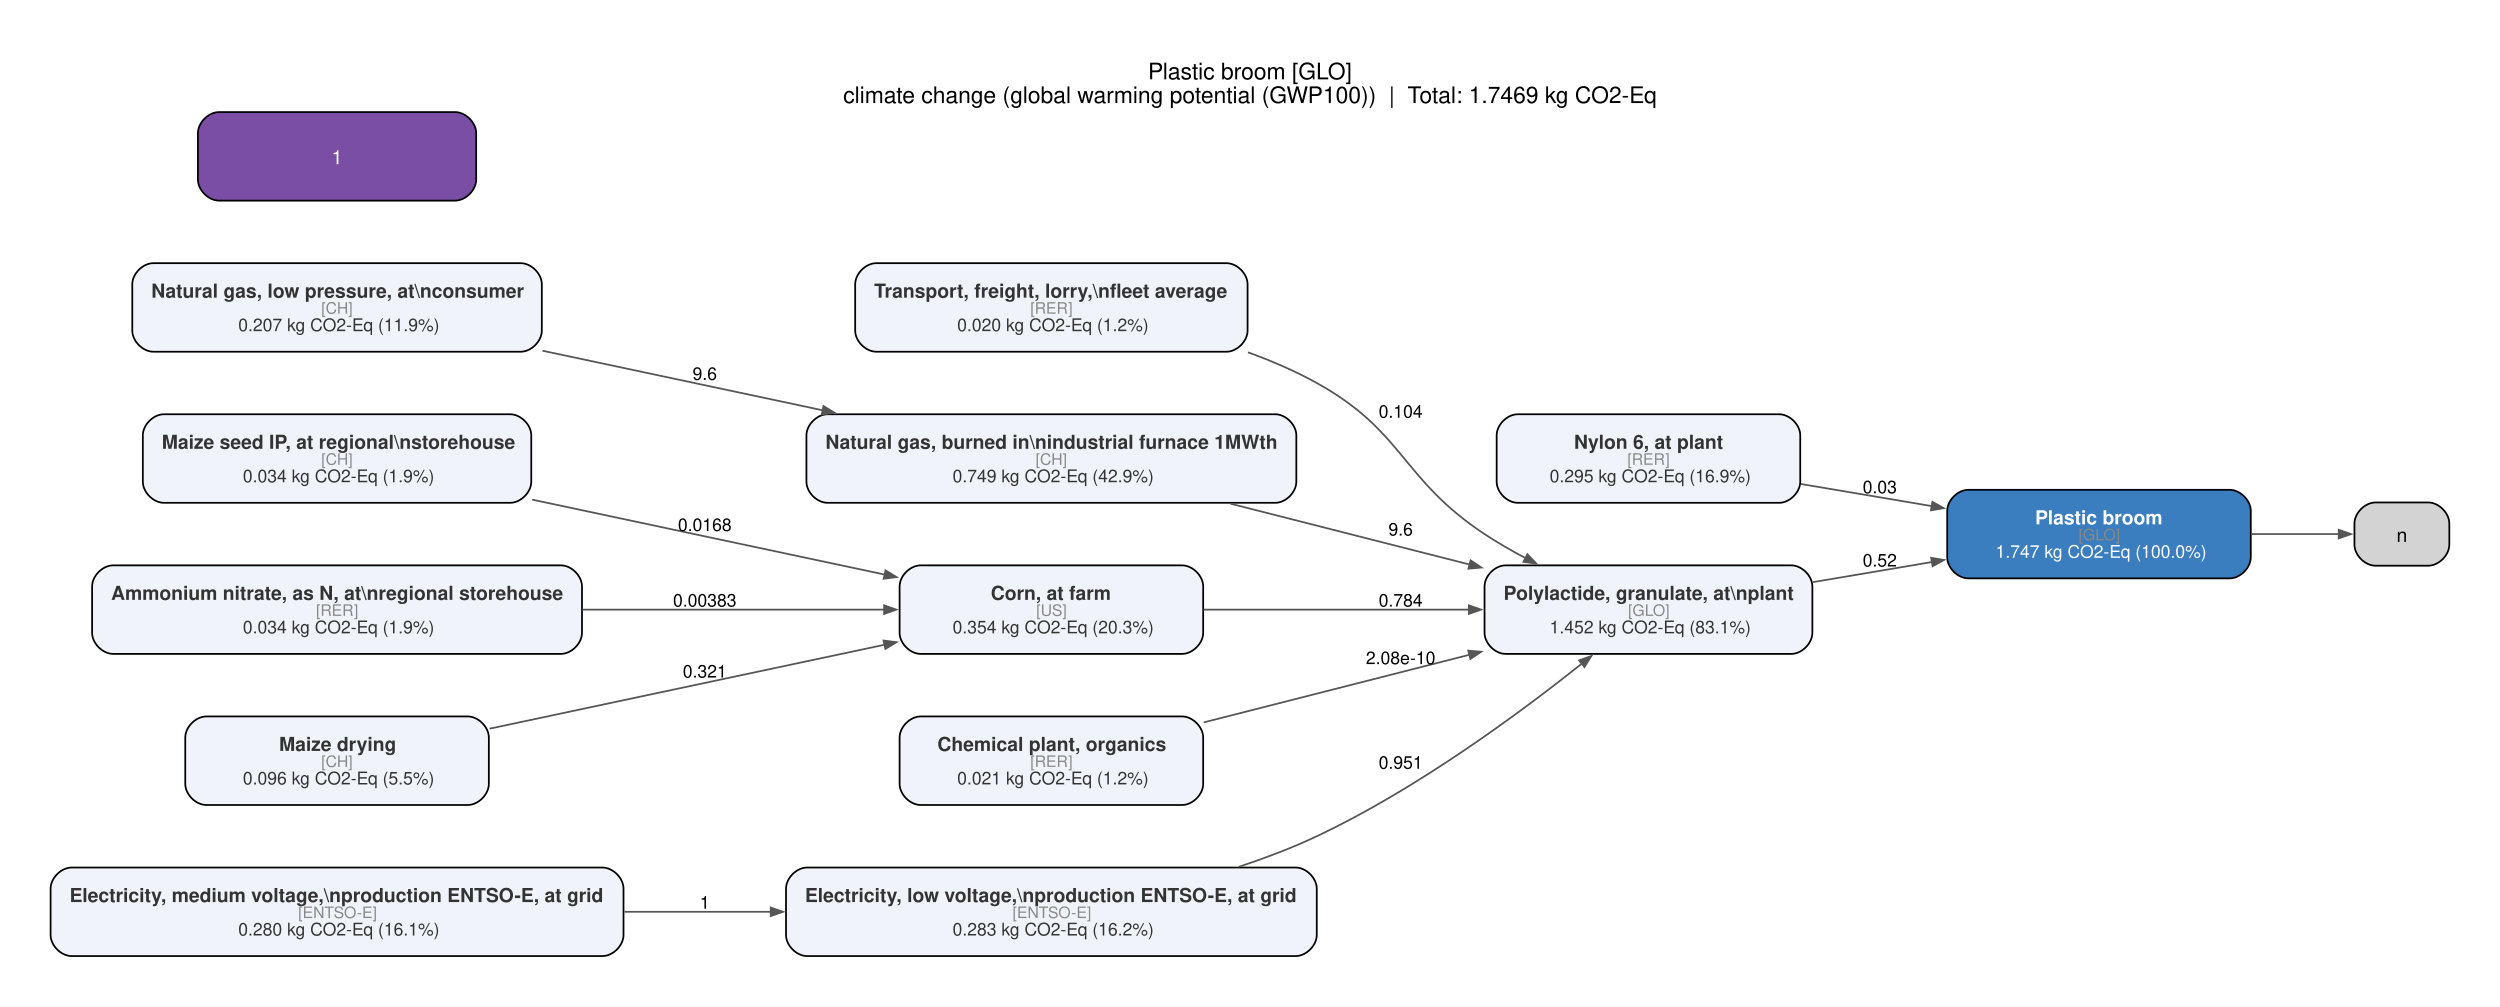
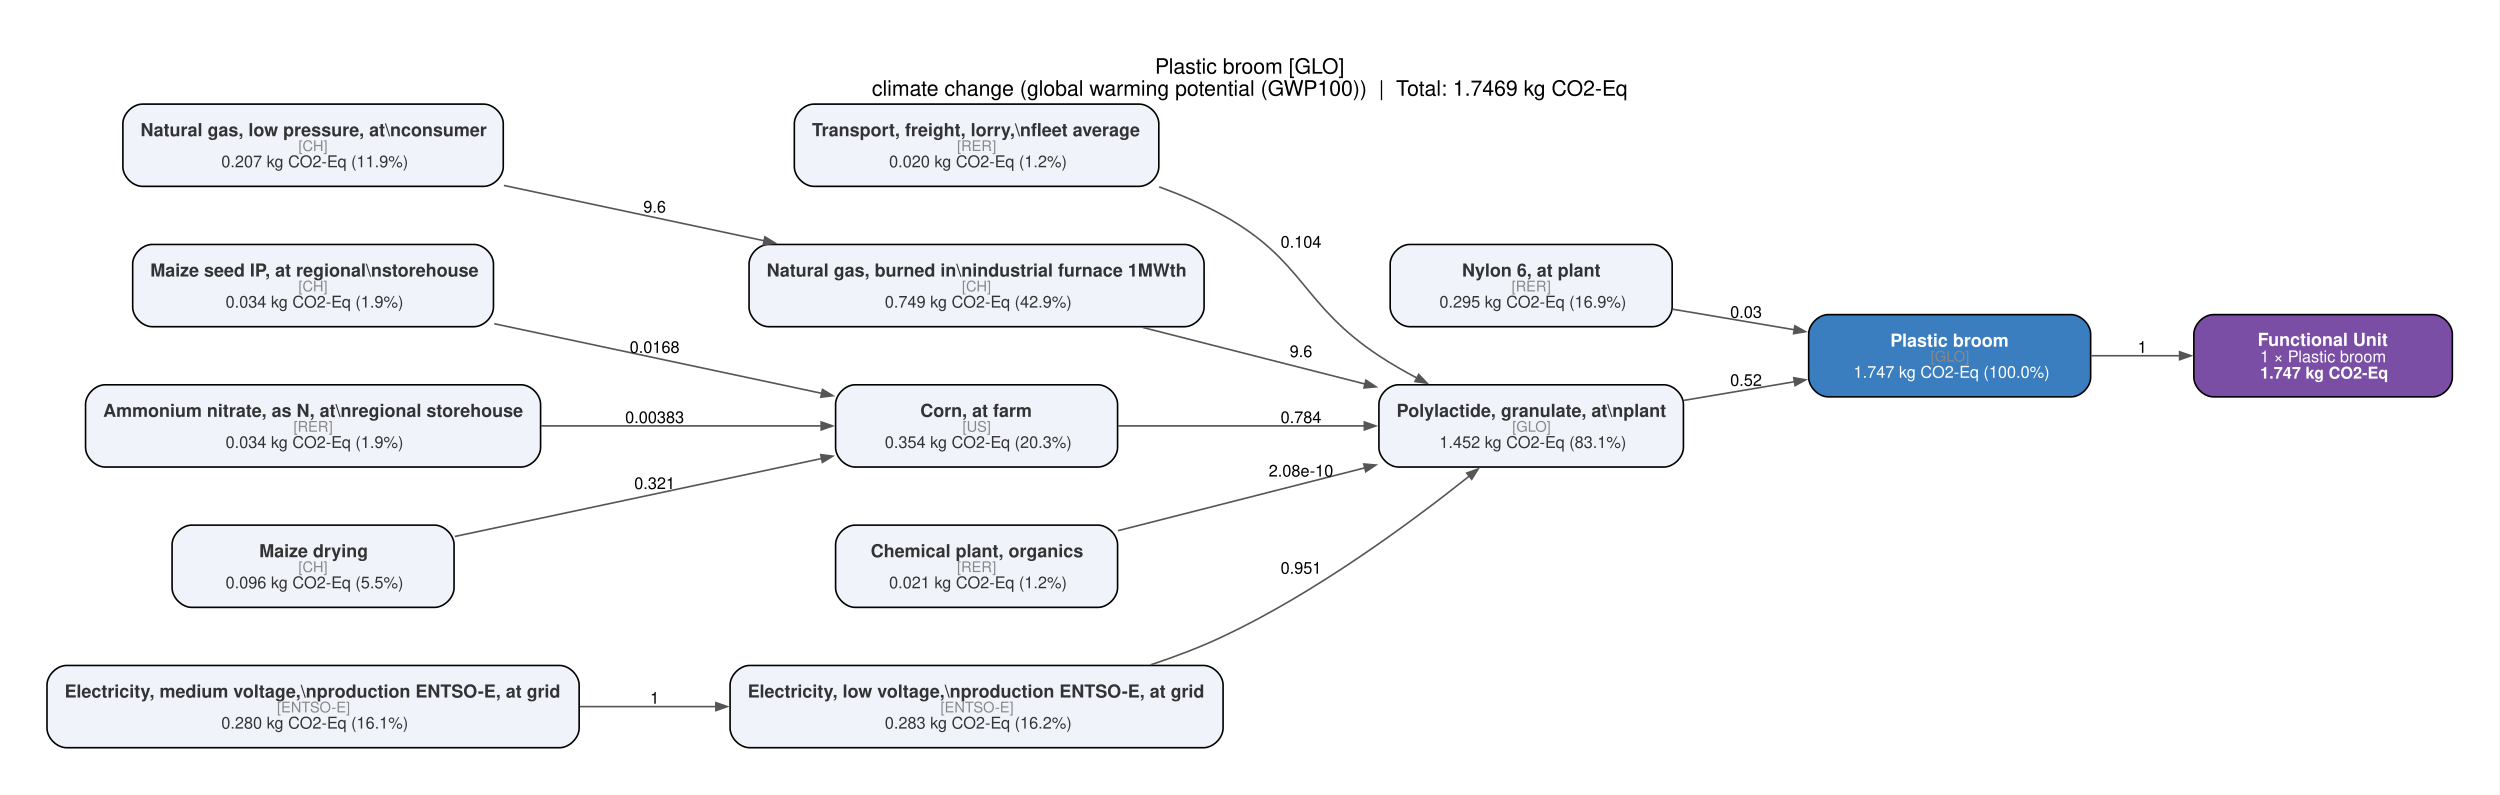
- <svg xmlns="http://www.w3.org/2000/svg" width="1423pt" height="573pt" viewBox="0.00 0.00 1423.00 573.00">
-   <g id="graph0" class="graph" transform="scale(1 1) rotate(0) translate(28.8 544.2)">
-     <polygon fill="white" stroke="none" points="-28.8,28.8 -28.8,-544.2 1394.15,-544.2 1394.15,28.8 -28.8,28.8" />
-     <text xml:space="preserve" text-anchor="middle" x="682.67" y="-499.05" font-family="Helvetica,Arial,sans-serif" font-size="13.00">Plastic broom [GLO]</text>
-     <text xml:space="preserve" text-anchor="middle" x="682.67" y="-485.55" font-family="Helvetica,Arial,sans-serif" font-size="13.00">climate change (global warming potential (GWP100))  |  Total: 1.7469 kg CO2-Eq</text>
+ <svg xmlns="http://www.w3.org/2000/svg" width="1532pt" height="487pt" viewBox="0.00 0.00 1532.00 487.00">
+   <g id="graph0" class="graph" transform="scale(1 1) rotate(0) translate(28.8 458.2)">
+     <polygon fill="white" stroke="none" points="-28.8,28.8 -28.8,-458.2 1502.8,-458.2 1502.8,28.8 -28.8,28.8" />
+     <text xml:space="preserve" text-anchor="middle" x="737" y="-413.05" font-family="Helvetica,Arial,sans-serif" font-size="13.00">Plastic broom [GLO]</text>
+     <text xml:space="preserve" text-anchor="middle" x="737" y="-399.55" font-family="Helvetica,Arial,sans-serif" font-size="13.00">climate change (global warming potential (GWP100))  |  Total: 1.7469 kg CO2-Eq</text>
    <g id="node1" class="node">
-       <path fill="lightgrey" stroke="black" d="M1353.35,-258.2C1353.35,-258.2 1323.35,-258.2 1323.35,-258.2 1317.35,-258.2 1311.35,-252.2 1311.35,-246.2 1311.35,-246.2 1311.35,-234.2 1311.35,-234.2 1311.35,-228.2 1317.35,-222.2 1323.35,-222.2 1323.35,-222.2 1353.35,-222.2 1353.35,-222.2 1359.35,-222.2 1365.35,-228.2 1365.35,-234.2 1365.35,-234.2 1365.35,-246.2 1365.35,-246.2 1365.35,-252.2 1359.35,-258.2 1353.35,-258.2" />
-       <text xml:space="preserve" text-anchor="middle" x="1338.35" y="-235.75" font-family="Helvetica,Arial,sans-serif" font-size="11.00">n</text>
+       <path fill="#7b4ea6" stroke="black" d="M1462,-265.4C1462,-265.4 1327.6,-265.4 1327.6,-265.4 1321.6,-265.4 1315.6,-259.4 1315.6,-253.4 1315.6,-253.4 1315.6,-227 1315.6,-227 1315.6,-221 1321.6,-215 1327.6,-215 1327.6,-215 1462,-215 1462,-215 1468,-215 1474,-221 1474,-227 1474,-227 1474,-253.4 1474,-253.4 1474,-259.4 1468,-265.4 1462,-265.4" />
+       <text xml:space="preserve" text-anchor="start" x="1354.67" y="-246.25" font-family="Helvetica,Arial,sans-serif" font-weight="bold" font-size="11.00" fill="white">Functional Unit</text>
+       <text xml:space="preserve" text-anchor="start" x="1356.17" y="-236.2" font-family="Helvetica,Arial,sans-serif" font-size="10.00" fill="white">1 × Plastic broom</text>
+       <text xml:space="preserve" text-anchor="start" x="1356.17" y="-226.2" font-family="Helvetica,Arial,sans-serif" font-weight="bold" font-size="10.00" fill="white">1.747 kg CO2-Eq</text>
    </g>
    <g id="node2" class="node">
-       <path fill="#7b4ea6" stroke="black" d="M230.25,-480.4C230.25,-480.4 95.85,-480.4 95.85,-480.4 89.85,-480.4 83.85,-474.4 83.85,-468.4 83.85,-468.4 83.85,-442 83.85,-442 83.85,-436 89.85,-430 95.85,-430 95.85,-430 230.25,-430 230.25,-430 236.25,-430 242.25,-436 242.25,-442 242.25,-442 242.25,-468.4 242.25,-468.4 242.25,-474.4 236.25,-480.4 230.25,-480.4" />
-       <text xml:space="preserve" text-anchor="middle" x="163.05" y="-450.75" font-family="Helvetica,Arial,sans-serif" font-size="11.00" fill="white">1</text>
-     </g>
-     <g id="node3" class="node">
      <path fill="#3a7ebf" stroke="black" d="M1240.35,-265.4C1240.35,-265.4 1091.55,-265.4 1091.55,-265.4 1085.55,-265.4 1079.55,-259.4 1079.55,-253.4 1079.55,-253.4 1079.55,-227 1079.55,-227 1079.55,-221 1085.55,-215 1091.55,-215 1091.55,-215 1240.35,-215 1240.35,-215 1246.35,-215 1252.35,-221 1252.35,-227 1252.35,-227 1252.35,-253.4 1252.35,-253.4 1252.35,-259.4 1246.35,-265.4 1240.35,-265.4" />
      <text xml:space="preserve" text-anchor="start" x="1129.57" y="-245.75" font-family="Helvetica,Arial,sans-serif" font-weight="bold" font-size="11.00" fill="white">Plastic broom</text>
      <text xml:space="preserve" text-anchor="start" x="1154.32" y="-236.65" font-family="Helvetica,Arial,sans-serif" font-size="9.00" fill="#888888">[GLO]</text>
      <text xml:space="preserve" text-anchor="start" x="1107.07" y="-226.7" font-family="Helvetica,Arial,sans-serif" font-size="10.00" fill="white">1.747 kg CO2-Eq (100.0%)</text>
    </g>
    <g id="edge1" class="edge">
-       <path fill="none" stroke="#555555" d="M1252.65,-240.2C1270.38,-240.2 1288.09,-240.2 1302.7,-240.2" />
-       <polygon fill="#555555" stroke="#555555" points="1302.4,-242.65 1309.4,-240.2 1302.4,-237.75 1302.4,-242.65" />
+       <path fill="none" stroke="#555555" d="M1252.71,-240.2C1270.56,-240.2 1289.37,-240.2 1307.25,-240.2" />
+       <polygon fill="#555555" stroke="#555555" points="1306.87,-242.65 1313.87,-240.2 1306.87,-237.75 1306.87,-242.65" />
+       <text xml:space="preserve" text-anchor="middle" x="1283.97" y="-241.95" font-family="Helvetica,Arial,sans-serif" font-size="10.00">1</text>
    </g>
-     <g id="node4" class="node">
+     <g id="node3" class="node">
      <path fill="#f0f4fa" stroke="black" d="M983.9,-308.4C983.9,-308.4 835.1,-308.4 835.1,-308.4 829.1,-308.4 823.1,-302.4 823.1,-296.4 823.1,-296.4 823.1,-270 823.1,-270 823.1,-264 829.1,-258 835.1,-258 835.1,-258 983.9,-258 983.9,-258 989.9,-258 995.9,-264 995.9,-270 995.9,-270 995.9,-296.4 995.9,-296.4 995.9,-302.4 989.9,-308.4 983.9,-308.4" />
      <text xml:space="preserve" text-anchor="start" x="867.12" y="-288.75" font-family="Helvetica,Arial,sans-serif" font-weight="bold" font-size="11.00" fill="#333333">Nylon 6, at plant</text>
      <text xml:space="preserve" text-anchor="start" x="897.5" y="-279.65" font-family="Helvetica,Arial,sans-serif" font-size="9.00" fill="#888888">[RER]</text>
      <text xml:space="preserve" text-anchor="start" x="853.25" y="-269.7" font-family="Helvetica,Arial,sans-serif" font-size="10.00" fill="#333333">0.295 kg CO2-Eq (16.9%)</text>
    </g>
    <g id="edge2" class="edge">
      <path fill="none" stroke="#555555" d="M996.29,-268.7C1020.27,-264.65 1046.46,-260.22 1070.89,-256.1" />
      <polygon fill="#555555" stroke="#555555" points="1071.11,-258.54 1077.61,-254.96 1070.3,-253.71 1071.11,-258.54" />
      <text xml:space="preserve" text-anchor="middle" x="1041.17" y="-263.45" font-family="Helvetica,Arial,sans-serif" font-size="10.00">0.03</text>
    </g>
-     <g id="node5" class="node">
+     <g id="node4" class="node">
      <path fill="#f0f4fa" stroke="black" d="M990.8,-222.4C990.8,-222.4 828.2,-222.4 828.2,-222.4 822.2,-222.4 816.2,-216.4 816.2,-210.4 816.2,-210.4 816.2,-184 816.2,-184 816.2,-178 822.2,-172 828.2,-172 828.2,-172 990.8,-172 990.8,-172 996.8,-172 1002.8,-178 1002.8,-184 1002.8,-184 1002.8,-210.4 1002.8,-210.4 1002.8,-216.4 996.8,-222.4 990.8,-222.4" />
      <text xml:space="preserve" text-anchor="start" x="827" y="-202.75" font-family="Helvetica,Arial,sans-serif" font-weight="bold" font-size="11.00" fill="#333333">Polylactide, granulate, at\nplant</text>
-       <text xml:space="preserve" text-anchor="start" x="897.88" y="-193.65" font-family="Helvetica,Arial,sans-serif" font-size="9.00" fill="#888888">[GLO]</text>
+       <text xml:space="preserve" text-anchor="start" x="897.87" y="-193.65" font-family="Helvetica,Arial,sans-serif" font-size="9.00" fill="#888888">[GLO]</text>
      <text xml:space="preserve" text-anchor="start" x="853.25" y="-183.7" font-family="Helvetica,Arial,sans-serif" font-size="10.00" fill="#333333">1.452 kg CO2-Eq (83.1%)</text>
    </g>
    <g id="edge3" class="edge">
      <path fill="none" stroke="#555555" d="M1003.08,-212.85C1025.23,-216.59 1048.89,-220.59 1071.1,-224.34" />
      <polygon fill="#555555" stroke="#555555" points="1070.4,-226.71 1077.71,-225.46 1071.22,-221.88 1070.4,-226.71" />
      <text xml:space="preserve" text-anchor="middle" x="1041.17" y="-221.74" font-family="Helvetica,Arial,sans-serif" font-size="10.00">0.52</text>
    </g>
-     <g id="node6" class="node">
+     <g id="node5" class="node">
      <path fill="#f0f4fa" stroke="black" d="M669.32,-394.4C669.32,-394.4 469.97,-394.4 469.97,-394.4 463.97,-394.4 457.97,-388.4 457.97,-382.4 457.97,-382.4 457.97,-356 457.97,-356 457.97,-350 463.97,-344 469.97,-344 469.97,-344 669.32,-344 669.32,-344 675.32,-344 681.32,-350 681.32,-356 681.32,-356 681.32,-382.4 681.32,-382.4 681.32,-388.4 675.32,-394.4 669.32,-394.4" />
      <text xml:space="preserve" text-anchor="start" x="468.77" y="-374.75" font-family="Helvetica,Arial,sans-serif" font-weight="bold" font-size="11.00" fill="#333333">Transport, freight, lorry,\nfleet average</text>
      <text xml:space="preserve" text-anchor="start" x="557.65" y="-365.65" font-family="Helvetica,Arial,sans-serif" font-size="9.00" fill="#888888">[RER]</text>
      <text xml:space="preserve" text-anchor="start" x="516.02" y="-355.7" font-family="Helvetica,Arial,sans-serif" font-size="10.00" fill="#333333">0.020 kg CO2-Eq (1.2%)</text>
    </g>
    <g id="edge4" class="edge">
      <path fill="none" stroke="#555555" d="M681.56,-343.67C695.13,-338.75 708.49,-332.97 720.7,-326.2 770.66,-298.51 768.57,-271.72 816.2,-240.2 823.54,-235.35 831.51,-230.75 839.59,-226.5" />
      <polygon fill="#555555" stroke="#555555" points="840.57,-228.76 845.68,-223.39 838.34,-224.4 840.57,-228.76" />
      <text xml:space="preserve" text-anchor="middle" x="768.45" y="-306.44" font-family="Helvetica,Arial,sans-serif" font-size="10.00">0.104</text>
    </g>
-     <g id="node7" class="node">
+     <g id="node6" class="node">
      <path fill="#f0f4fa" stroke="black" d="M697.07,-308.4C697.07,-308.4 442.22,-308.4 442.22,-308.4 436.22,-308.4 430.22,-302.4 430.22,-296.4 430.22,-296.4 430.22,-270 430.22,-270 430.22,-264 436.22,-258 442.22,-258 442.22,-258 697.07,-258 697.07,-258 703.07,-258 709.07,-264 709.07,-270 709.07,-270 709.07,-296.4 709.07,-296.4 709.07,-302.4 703.07,-308.4 697.07,-308.4" />
      <text xml:space="preserve" text-anchor="start" x="441.02" y="-288.75" font-family="Helvetica,Arial,sans-serif" font-weight="bold" font-size="11.00" fill="#333333">Natural gas, burned in\nindustrial furnace 1MWth</text>
      <text xml:space="preserve" text-anchor="start" x="560.65" y="-279.65" font-family="Helvetica,Arial,sans-serif" font-size="9.00" fill="#888888">[CH]</text>
      <text xml:space="preserve" text-anchor="start" x="513.4" y="-269.7" font-family="Helvetica,Arial,sans-serif" font-size="10.00" fill="#333333">0.749 kg CO2-Eq (42.9%)</text>
    </g>
    <g id="edge5" class="edge">
      <path fill="none" stroke="#555555" d="M671.56,-257.51C714.58,-246.56 764.66,-233.81 807.67,-222.87" />
      <polygon fill="#555555" stroke="#555555" points="808.25,-225.25 814.43,-221.15 807.04,-220.5 808.25,-225.25" />
      <text xml:space="preserve" text-anchor="middle" x="768.45" y="-239.37" font-family="Helvetica,Arial,sans-serif" font-size="10.00">9.6</text>
    </g>
-     <g id="node8" class="node">
+     <g id="node7" class="node">
      <path fill="#f0f4fa" stroke="black" d="M644.05,-222.4C644.05,-222.4 495.25,-222.4 495.25,-222.4 489.25,-222.4 483.25,-216.4 483.25,-210.4 483.25,-210.4 483.25,-184 483.25,-184 483.25,-178 489.25,-172 495.25,-172 495.25,-172 644.05,-172 644.05,-172 650.05,-172 656.05,-178 656.05,-184 656.05,-184 656.05,-210.4 656.05,-210.4 656.05,-216.4 650.05,-222.4 644.05,-222.4" />
      <text xml:space="preserve" text-anchor="start" x="535.15" y="-202.75" font-family="Helvetica,Arial,sans-serif" font-weight="bold" font-size="11.00" fill="#333333">Corn, at farm</text>
      <text xml:space="preserve" text-anchor="start" x="561.02" y="-193.65" font-family="Helvetica,Arial,sans-serif" font-size="9.00" fill="#888888">[US]</text>
      <text xml:space="preserve" text-anchor="start" x="513.4" y="-183.7" font-family="Helvetica,Arial,sans-serif" font-size="10.00" fill="#333333">0.354 kg CO2-Eq (20.3%)</text>
    </g>
    <g id="edge6" class="edge">
      <path fill="none" stroke="#555555" d="M656.34,-197.2C702.36,-197.2 759.36,-197.2 807.52,-197.2" />
      <polygon fill="#555555" stroke="#555555" points="807.27,-199.65 814.27,-197.2 807.27,-194.75 807.27,-199.65" />
      <text xml:space="preserve" text-anchor="middle" x="768.45" y="-198.95" font-family="Helvetica,Arial,sans-serif" font-size="10.00">0.784</text>
    </g>
-     <g id="node9" class="node">
+     <g id="node8" class="node">
      <path fill="#f0f4fa" stroke="black" d="M644.05,-136.4C644.05,-136.4 495.25,-136.4 495.25,-136.4 489.25,-136.4 483.25,-130.4 483.25,-124.4 483.25,-124.4 483.25,-98 483.25,-98 483.25,-92 489.25,-86 495.25,-86 495.25,-86 644.05,-86 644.05,-86 650.05,-86 656.05,-92 656.05,-98 656.05,-98 656.05,-124.4 656.05,-124.4 656.05,-130.4 650.05,-136.4 644.05,-136.4" />
      <text xml:space="preserve" text-anchor="start" x="504.77" y="-116.75" font-family="Helvetica,Arial,sans-serif" font-weight="bold" font-size="11.00" fill="#333333">Chemical plant, organics</text>
      <text xml:space="preserve" text-anchor="start" x="557.65" y="-107.65" font-family="Helvetica,Arial,sans-serif" font-size="9.00" fill="#888888">[RER]</text>
      <text xml:space="preserve" text-anchor="start" x="516.02" y="-97.7" font-family="Helvetica,Arial,sans-serif" font-size="10.00" fill="#333333">0.021 kg CO2-Eq (1.2%)</text>
    </g>
    <g id="edge7" class="edge">
      <path fill="none" stroke="#555555" d="M656.34,-133.01C702.45,-144.75 759.59,-159.3 807.81,-171.57" />
      <polygon fill="#555555" stroke="#555555" points="806.93,-173.87 814.32,-173.23 808.14,-169.12 806.93,-173.87" />
      <text xml:space="preserve" text-anchor="middle" x="768.45" y="-166.18" font-family="Helvetica,Arial,sans-serif" font-size="10.00">2.08e-10</text>
    </g>
-     <g id="node10" class="node">
+     <g id="node9" class="node">
      <path fill="#f0f4fa" stroke="black" d="M708.7,-50.4C708.7,-50.4 430.6,-50.4 430.6,-50.4 424.6,-50.4 418.6,-44.4 418.6,-38.4 418.6,-38.4 418.6,-12 418.6,-12 418.6,-6 424.6,0 430.6,0 430.6,0 708.7,0 708.7,0 714.7,0 720.7,-6 720.7,-12 720.7,-12 720.7,-38.4 720.7,-38.4 720.7,-44.4 714.7,-50.4 708.7,-50.4" />
      <text xml:space="preserve" text-anchor="start" x="429.4" y="-30.75" font-family="Helvetica,Arial,sans-serif" font-weight="bold" font-size="11.00" fill="#333333">Electricity, low voltage,\nproduction ENTSO-E, at grid</text>
      <text xml:space="preserve" text-anchor="start" x="547.52" y="-21.65" font-family="Helvetica,Arial,sans-serif" font-size="9.00" fill="#888888">[ENTSO-E]</text>
      <text xml:space="preserve" text-anchor="start" x="513.4" y="-11.7" font-family="Helvetica,Arial,sans-serif" font-size="10.00" fill="#333333">0.283 kg CO2-Eq (16.2%)</text>
    </g>
    <g id="edge8" class="edge">
      <path fill="none" stroke="#555555" d="M676.37,-50.81C691.54,-55.83 706.73,-61.61 720.7,-68.2 777.12,-94.79 835.29,-137.57 871.64,-166.5" />
      <polygon fill="#555555" stroke="#555555" points="870,-168.32 876.99,-170.79 873.06,-164.5 870,-168.32" />
      <text xml:space="preserve" text-anchor="middle" x="768.45" y="-106.63" font-family="Helvetica,Arial,sans-serif" font-size="10.00">0.951</text>
    </g>
-     <g id="node11" class="node">
+     <g id="node10" class="node">
      <path fill="#f0f4fa" stroke="black" d="M267.6,-394.4C267.6,-394.4 58.5,-394.4 58.5,-394.4 52.5,-394.4 46.5,-388.4 46.5,-382.4 46.5,-382.4 46.5,-356 46.5,-356 46.5,-350 52.5,-344 58.5,-344 58.5,-344 267.6,-344 267.6,-344 273.6,-344 279.6,-350 279.6,-356 279.6,-356 279.6,-382.4 279.6,-382.4 279.6,-388.4 273.6,-394.4 267.6,-394.4" />
      <text xml:space="preserve" text-anchor="start" x="57.3" y="-374.75" font-family="Helvetica,Arial,sans-serif" font-weight="bold" font-size="11.00" fill="#333333">Natural gas, low pressure, at\nconsumer</text>
      <text xml:space="preserve" text-anchor="start" x="154.05" y="-365.65" font-family="Helvetica,Arial,sans-serif" font-size="9.00" fill="#888888">[CH]</text>
      <text xml:space="preserve" text-anchor="start" x="106.8" y="-355.7" font-family="Helvetica,Arial,sans-serif" font-size="10.00" fill="#333333">0.207 kg CO2-Eq (11.9%)</text>
    </g>
    <g id="edge9" class="edge">
      <path fill="none" stroke="#555555" d="M279.99,-344.56C329.86,-333.96 388.36,-321.52 439.6,-310.63" />
      <polygon fill="#555555" stroke="#555555" points="439.94,-313.06 446.28,-309.21 438.92,-308.27 439.94,-313.06" />
      <text xml:space="preserve" text-anchor="middle" x="372.35" y="-327.95" font-family="Helvetica,Arial,sans-serif" font-size="10.00">9.6</text>
    </g>
-     <g id="node12" class="node">
+     <g id="node11" class="node">
      <path fill="#f0f4fa" stroke="black" d="M261.6,-308.4C261.6,-308.4 64.5,-308.4 64.5,-308.4 58.5,-308.4 52.5,-302.4 52.5,-296.4 52.5,-296.4 52.5,-270 52.5,-270 52.5,-264 58.5,-258 64.5,-258 64.5,-258 261.6,-258 261.6,-258 267.6,-258 273.6,-264 273.6,-270 273.6,-270 273.6,-296.4 273.6,-296.4 273.6,-302.4 267.6,-308.4 261.6,-308.4" />
      <text xml:space="preserve" text-anchor="start" x="63.3" y="-288.75" font-family="Helvetica,Arial,sans-serif" font-weight="bold" font-size="11.00" fill="#333333">Maize seed IP, at regional\nstorehouse</text>
      <text xml:space="preserve" text-anchor="start" x="154.05" y="-279.65" font-family="Helvetica,Arial,sans-serif" font-size="9.00" fill="#888888">[CH]</text>
      <text xml:space="preserve" text-anchor="start" x="109.42" y="-269.7" font-family="Helvetica,Arial,sans-serif" font-size="10.00" fill="#333333">0.034 kg CO2-Eq (1.9%)</text>
    </g>
    <g id="edge10" class="edge">
      <path fill="none" stroke="#555555" d="M274.07,-259.81C337,-246.44 415.1,-229.84 475.06,-217.09" />
      <polygon fill="#555555" stroke="#555555" points="475.21,-219.57 481.54,-215.72 474.19,-214.77 475.21,-219.57" />
      <text xml:space="preserve" text-anchor="middle" x="372.35" y="-241.95" font-family="Helvetica,Arial,sans-serif" font-size="10.00">0.0168</text>
    </g>
-     <g id="node13" class="node">
+     <g id="node12" class="node">
      <path fill="#f0f4fa" stroke="black" d="M290.47,-222.4C290.47,-222.4 35.62,-222.4 35.62,-222.4 29.62,-222.4 23.62,-216.4 23.62,-210.4 23.62,-210.4 23.62,-184 23.62,-184 23.62,-178 29.62,-172 35.62,-172 35.62,-172 290.47,-172 290.47,-172 296.47,-172 302.47,-178 302.47,-184 302.47,-184 302.47,-210.4 302.47,-210.4 302.47,-216.4 296.47,-222.4 290.47,-222.4" />
      <text xml:space="preserve" text-anchor="start" x="34.42" y="-202.75" font-family="Helvetica,Arial,sans-serif" font-weight="bold" font-size="11.00" fill="#333333">Ammonium nitrate, as N, at\nregional storehouse</text>
      <text xml:space="preserve" text-anchor="start" x="151.05" y="-193.65" font-family="Helvetica,Arial,sans-serif" font-size="9.00" fill="#888888">[RER]</text>
      <text xml:space="preserve" text-anchor="start" x="109.42" y="-183.7" font-family="Helvetica,Arial,sans-serif" font-size="10.00" fill="#333333">0.034 kg CO2-Eq (1.9%)</text>
    </g>
    <g id="edge11" class="edge">
      <path fill="none" stroke="#555555" d="M302.72,-197.2C359.39,-197.2 423.47,-197.2 474.53,-197.2" />
      <polygon fill="#555555" stroke="#555555" points="474.42,-199.65 481.42,-197.2 474.42,-194.75 474.42,-199.65" />
      <text xml:space="preserve" text-anchor="middle" x="372.35" y="-198.95" font-family="Helvetica,Arial,sans-serif" font-size="10.00">0.00383</text>
    </g>
-     <g id="node14" class="node">
+     <g id="node13" class="node">
      <path fill="#f0f4fa" stroke="black" d="M237.45,-136.4C237.45,-136.4 88.65,-136.4 88.65,-136.4 82.65,-136.4 76.65,-130.4 76.65,-124.4 76.65,-124.4 76.65,-98 76.65,-98 76.65,-92 82.65,-86 88.65,-86 88.65,-86 237.45,-86 237.45,-86 243.45,-86 249.45,-92 249.45,-98 249.45,-98 249.45,-124.4 249.45,-124.4 249.45,-130.4 243.45,-136.4 237.45,-136.4" />
      <text xml:space="preserve" text-anchor="start" x="130.05" y="-116.75" font-family="Helvetica,Arial,sans-serif" font-weight="bold" font-size="11.00" fill="#333333">Maize drying</text>
      <text xml:space="preserve" text-anchor="start" x="154.05" y="-107.65" font-family="Helvetica,Arial,sans-serif" font-size="9.00" fill="#888888">[CH]</text>
      <text xml:space="preserve" text-anchor="start" x="109.42" y="-97.7" font-family="Helvetica,Arial,sans-serif" font-size="10.00" fill="#333333">0.096 kg CO2-Eq (5.5%)</text>
    </g>
    <g id="edge12" class="edge">
      <path fill="none" stroke="#555555" d="M249.86,-129.44C315.84,-143.46 406.89,-162.82 474.8,-177.25" />
      <polygon fill="#555555" stroke="#555555" points="474.13,-179.61 481.49,-178.67 475.15,-174.82 474.13,-179.61" />
      <text xml:space="preserve" text-anchor="middle" x="372.35" y="-158.53" font-family="Helvetica,Arial,sans-serif" font-size="10.00">0.321</text>
    </g>
-     <g id="node15" class="node">
+     <g id="node14" class="node">
      <path fill="#f0f4fa" stroke="black" d="M314.1,-50.4C314.1,-50.4 12,-50.4 12,-50.4 6,-50.4 0,-44.4 0,-38.4 0,-38.4 0,-12 0,-12 0,-6 6,0 12,0 12,0 314.1,0 314.1,0 320.1,0 326.1,-6 326.1,-12 326.1,-12 326.1,-38.4 326.1,-38.4 326.1,-44.4 320.1,-50.4 314.1,-50.4" />
      <text xml:space="preserve" text-anchor="start" x="10.8" y="-30.75" font-family="Helvetica,Arial,sans-serif" font-weight="bold" font-size="11.00" fill="#333333">Electricity, medium voltage,\nproduction ENTSO-E, at grid</text>
      <text xml:space="preserve" text-anchor="start" x="140.92" y="-21.65" font-family="Helvetica,Arial,sans-serif" font-size="9.00" fill="#888888">[ENTSO-E]</text>
      <text xml:space="preserve" text-anchor="start" x="106.8" y="-11.7" font-family="Helvetica,Arial,sans-serif" font-size="10.00" fill="#333333">0.280 kg CO2-Eq (16.1%)</text>
    </g>
    <g id="edge13" class="edge">
      <path fill="none" stroke="#555555" d="M326.58,-25.2C354.05,-25.2 382.55,-25.2 409.93,-25.2" />
      <polygon fill="#555555" stroke="#555555" points="409.88,-27.65 416.88,-25.2 409.88,-22.75 409.88,-27.65" />
      <text xml:space="preserve" text-anchor="middle" x="372.35" y="-26.95" font-family="Helvetica,Arial,sans-serif" font-size="10.00">1</text>
    </g>
  </g>
</svg>
